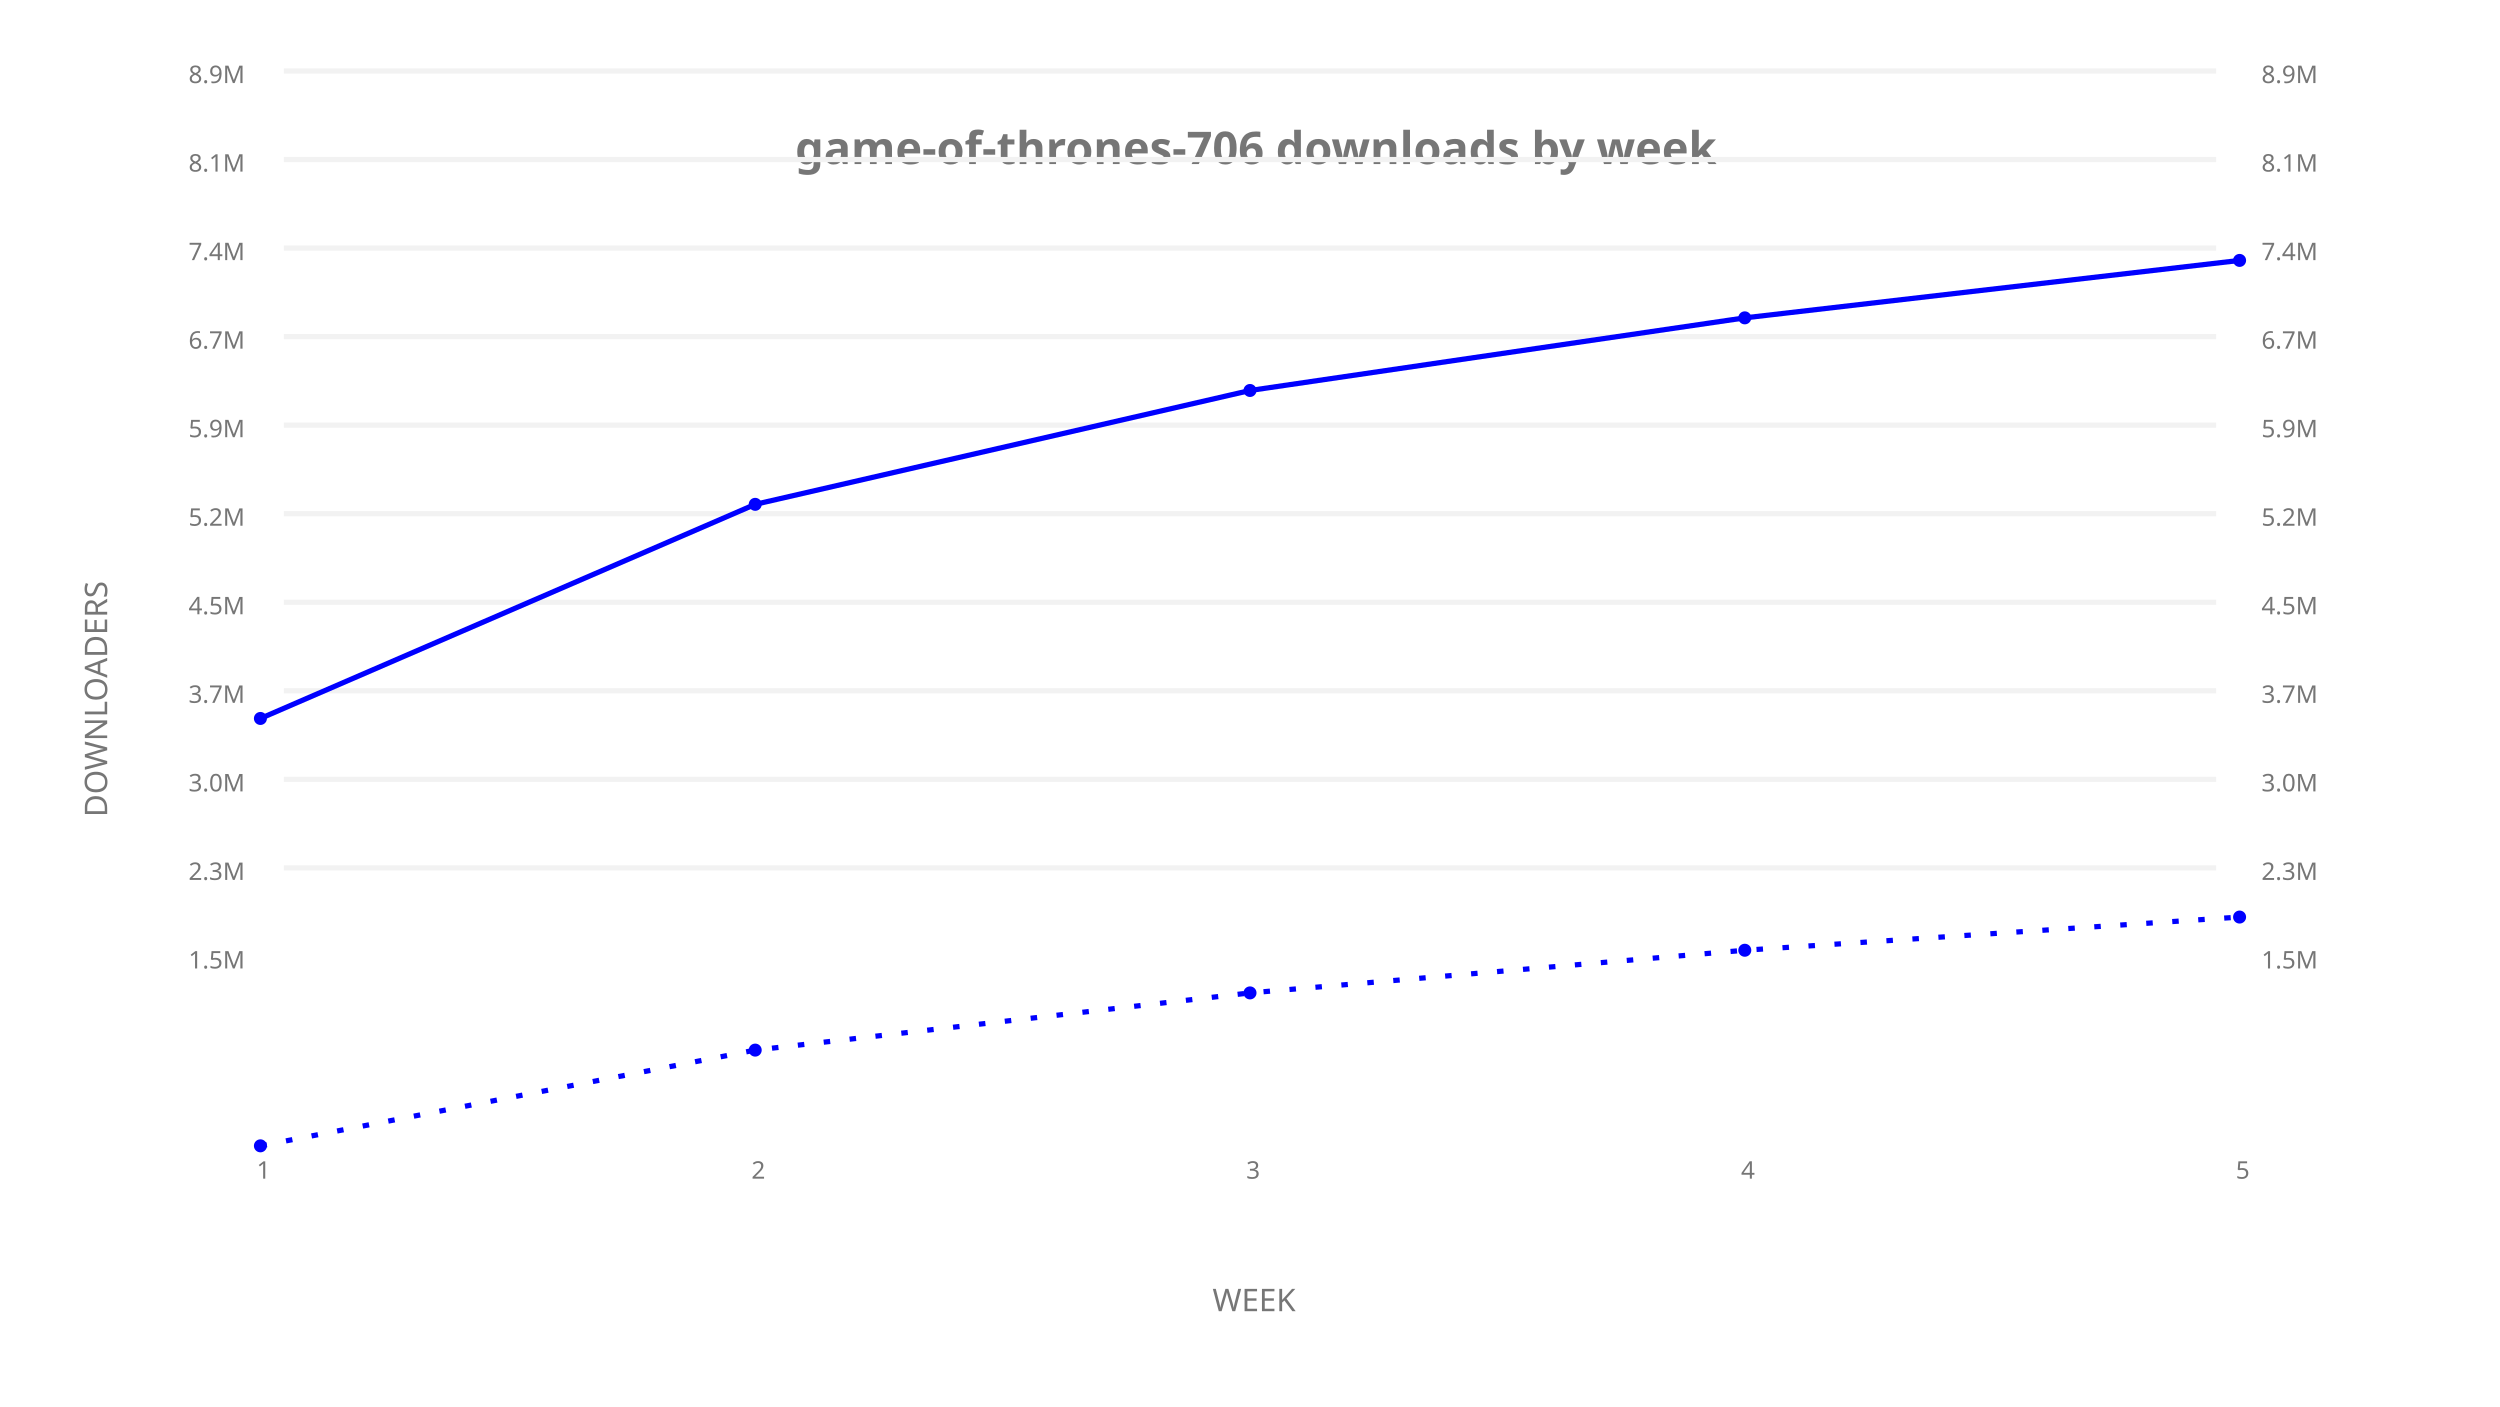
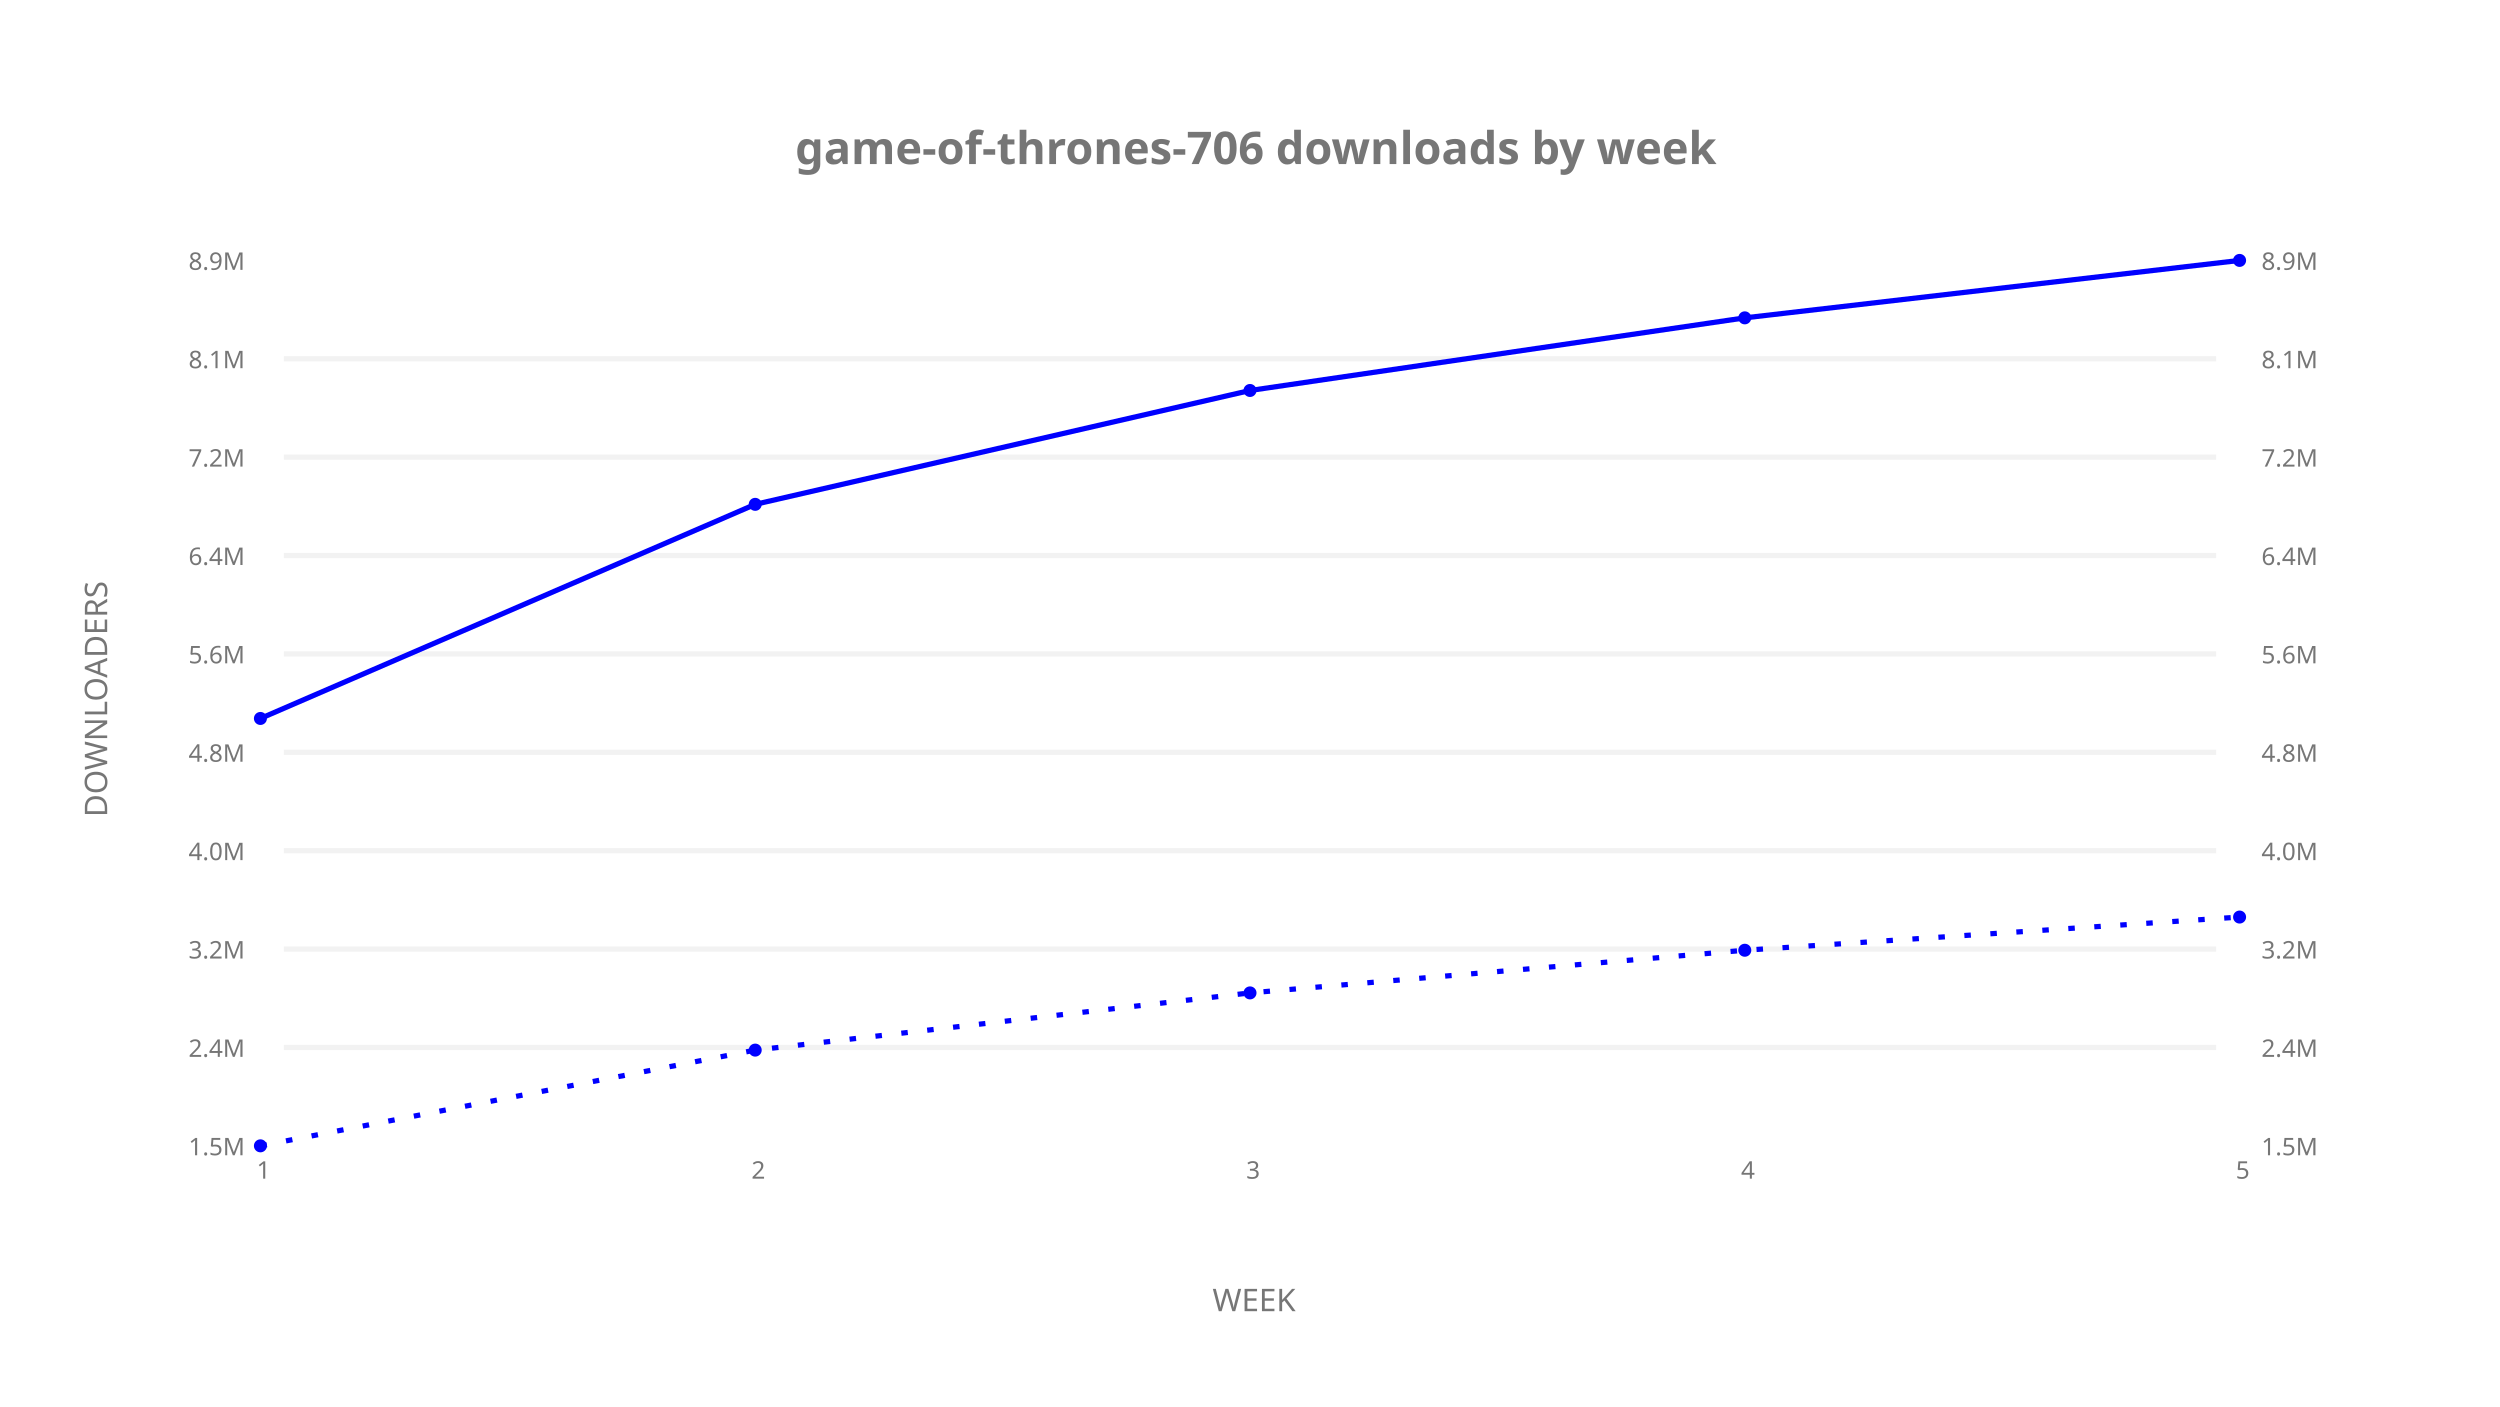
<svg xmlns="http://www.w3.org/2000/svg" xml:space="preserve" id="game-of-thrones-706-downloads-by-week-game-of-thrones-706-week" x="0px" y="0px" width="1920px" height="1080px" viewBox="0 0 1920 1080" enable-background="new 0 0 1920 1080" role="img">
  <g id="annotations">
    <text x="960" y="126" font-family="Atkinson Hyperlegible" font-size="26pt" text-anchor="middle" text-align="center" font-weight="600" font-style="normal" style="fill:rgb(118,118,118); fill-opacity:1; stroke:rgb(118,118,118); stroke-opacity:0; stroke-width:0.5"> game-of-thrones-706 downloads by week</text>
    <g id="axes-lines">
      <text x="960" y="1007" font-family="Atkinson Hyperlegible" font-size="18pt" text-anchor="middle" text-align="center" font-weight="500" font-style="normal" style="fill:rgb(118,118,118); fill-opacity:1; stroke:rgb(118,118,118); stroke-opacity:0; stroke-width:0.5"> WEEK</text>
      <text x="73" y="540" font-family="Atkinson Hyperlegible" font-size="18pt" text-anchor="middle" text-align="center" dominant-baseline="central" font-weight="500" font-style="normal" style="fill:rgb(118,118,118); fill-opacity:1; stroke:rgb(118,118,118); stroke-opacity:0; stroke-width:0.5" transform="rotate(-90,73,540)"> DOWNLOADERS</text>
    </g>
    <g id="tic-y-label-lines">
-       <line x1="218" y1="666.536" x2="1702" y2="666.536" style="fill:rgb(0,0,255); fill-opacity:0; stroke:rgb(242,242,242); stroke-opacity:1; stroke-width:4" />
-       <line x1="218" y1="598.536" x2="1702" y2="598.536" style="fill:rgb(0,0,255); fill-opacity:0; stroke:rgb(242,242,242); stroke-opacity:1; stroke-width:4" />
-       <line x1="218" y1="530.536" x2="1702" y2="530.536" style="fill:rgb(0,0,255); fill-opacity:0; stroke:rgb(242,242,242); stroke-opacity:1; stroke-width:4" />
-       <line x1="218" y1="462.536" x2="1702" y2="462.536" style="fill:rgb(0,0,255); fill-opacity:0; stroke:rgb(242,242,242); stroke-opacity:1; stroke-width:4" />
-       <line x1="218" y1="394.536" x2="1702" y2="394.536" style="fill:rgb(0,0,255); fill-opacity:0; stroke:rgb(242,242,242); stroke-opacity:1; stroke-width:4" />
-       <line x1="218" y1="326.536" x2="1702" y2="326.536" style="fill:rgb(0,0,255); fill-opacity:0; stroke:rgb(242,242,242); stroke-opacity:1; stroke-width:4" />
-       <line x1="218" y1="258.536" x2="1702" y2="258.536" style="fill:rgb(0,0,255); fill-opacity:0; stroke:rgb(242,242,242); stroke-opacity:1; stroke-width:4" />
-       <line x1="218" y1="190.536" x2="1702" y2="190.536" style="fill:rgb(0,0,255); fill-opacity:0; stroke:rgb(242,242,242); stroke-opacity:1; stroke-width:4" />
-       <line x1="218" y1="122.536" x2="1702" y2="122.536" style="fill:rgb(0,0,255); fill-opacity:0; stroke:rgb(242,242,242); stroke-opacity:1; stroke-width:4" />
-       <line x1="218" y1="54.536" x2="1702" y2="54.536" style="fill:rgb(0,0,255); fill-opacity:0; stroke:rgb(242,242,242); stroke-opacity:1; stroke-width:4" />
+       <line x1="218" y1="804.444" x2="1702" y2="804.444" style="fill:rgb(0,0,255); fill-opacity:0; stroke:rgb(242,242,242); stroke-opacity:1; stroke-width:4" />
+       <line x1="218" y1="728.889" x2="1702" y2="728.889" style="fill:rgb(0,0,255); fill-opacity:0; stroke:rgb(242,242,242); stroke-opacity:1; stroke-width:4" />
+       <line x1="218" y1="653.333" x2="1702" y2="653.333" style="fill:rgb(0,0,255); fill-opacity:0; stroke:rgb(242,242,242); stroke-opacity:1; stroke-width:4" />
+       <line x1="218" y1="577.778" x2="1702" y2="577.778" style="fill:rgb(0,0,255); fill-opacity:0; stroke:rgb(242,242,242); stroke-opacity:1; stroke-width:4" />
+       <line x1="218" y1="502.222" x2="1702" y2="502.222" style="fill:rgb(0,0,255); fill-opacity:0; stroke:rgb(242,242,242); stroke-opacity:1; stroke-width:4" />
+       <line x1="218" y1="426.667" x2="1702" y2="426.667" style="fill:rgb(0,0,255); fill-opacity:0; stroke:rgb(242,242,242); stroke-opacity:1; stroke-width:4" />
+       <line x1="218" y1="351.111" x2="1702" y2="351.111" style="fill:rgb(0,0,255); fill-opacity:0; stroke:rgb(242,242,242); stroke-opacity:1; stroke-width:4" />
+       <line x1="218" y1="275.556" x2="1702" y2="275.556" style="fill:rgb(0,0,255); fill-opacity:0; stroke:rgb(242,242,242); stroke-opacity:1; stroke-width:4" />
    </g>
    <g id="tic-x-labels">
      <text x="200" y="898" font-family="Atkinson Hyperlegible" font-size="14pt" text-anchor="middle" text-align="center" dominant-baseline="central" font-weight="400" font-style="normal" style="fill:rgb(118,118,118); fill-opacity:1; stroke:rgb(118,118,118); stroke-opacity:0; stroke-width:0.5"> 1</text>
      <text x="580" y="898" font-family="Atkinson Hyperlegible" font-size="14pt" text-anchor="middle" text-align="center" dominant-baseline="central" font-weight="400" font-style="normal" style="fill:rgb(118,118,118); fill-opacity:1; stroke:rgb(118,118,118); stroke-opacity:0; stroke-width:0.5"> 2</text>
      <text x="960" y="898" font-family="Atkinson Hyperlegible" font-size="14pt" text-anchor="middle" text-align="center" dominant-baseline="central" font-weight="400" font-style="normal" style="fill:rgb(118,118,118); fill-opacity:1; stroke:rgb(118,118,118); stroke-opacity:0; stroke-width:0.5"> 3</text>
      <text x="1340" y="898" font-family="Atkinson Hyperlegible" font-size="14pt" text-anchor="middle" text-align="center" dominant-baseline="central" font-weight="400" font-style="normal" style="fill:rgb(118,118,118); fill-opacity:1; stroke:rgb(118,118,118); stroke-opacity:0; stroke-width:0.5"> 4</text>
      <text x="1720" y="898" font-family="Atkinson Hyperlegible" font-size="14pt" text-anchor="middle" text-align="center" dominant-baseline="central" font-weight="400" font-style="normal" style="fill:rgb(118,118,118); fill-opacity:1; stroke:rgb(118,118,118); stroke-opacity:0; stroke-width:0.5"> 5</text>
    </g>
    <g id="tic-y-labels">
-       <text x="164" y="736.536" font-family="Atkinson Hyperlegible" font-size="14pt" text-anchor="middle" text-align="center" dominant-baseline="central" font-weight="400" font-style="normal" style="fill:rgb(118,118,118); fill-opacity:1; stroke:rgb(118,118,118); stroke-opacity:0; stroke-width:0.5"> 1.5M</text>
-       <text x="1756" y="736.536" font-family="Atkinson Hyperlegible" font-size="14pt" text-anchor="middle" text-align="center" dominant-baseline="central" font-weight="400" font-style="normal" style="fill:rgb(118,118,118); fill-opacity:1; stroke:rgb(118,118,118); stroke-opacity:0; stroke-width:0.5"> 1.5M</text>
-       <text x="164" y="668.536" font-family="Atkinson Hyperlegible" font-size="14pt" text-anchor="middle" text-align="center" dominant-baseline="central" font-weight="400" font-style="normal" style="fill:rgb(118,118,118); fill-opacity:1; stroke:rgb(118,118,118); stroke-opacity:0; stroke-width:0.5"> 2.3M</text>
-       <text x="1756" y="668.536" font-family="Atkinson Hyperlegible" font-size="14pt" text-anchor="middle" text-align="center" dominant-baseline="central" font-weight="400" font-style="normal" style="fill:rgb(118,118,118); fill-opacity:1; stroke:rgb(118,118,118); stroke-opacity:0; stroke-width:0.5"> 2.3M</text>
-       <text x="164" y="600.536" font-family="Atkinson Hyperlegible" font-size="14pt" text-anchor="middle" text-align="center" dominant-baseline="central" font-weight="400" font-style="normal" style="fill:rgb(118,118,118); fill-opacity:1; stroke:rgb(118,118,118); stroke-opacity:0; stroke-width:0.5"> 3.0M</text>
-       <text x="1756" y="600.536" font-family="Atkinson Hyperlegible" font-size="14pt" text-anchor="middle" text-align="center" dominant-baseline="central" font-weight="400" font-style="normal" style="fill:rgb(118,118,118); fill-opacity:1; stroke:rgb(118,118,118); stroke-opacity:0; stroke-width:0.5"> 3.0M</text>
-       <text x="164" y="532.536" font-family="Atkinson Hyperlegible" font-size="14pt" text-anchor="middle" text-align="center" dominant-baseline="central" font-weight="400" font-style="normal" style="fill:rgb(118,118,118); fill-opacity:1; stroke:rgb(118,118,118); stroke-opacity:0; stroke-width:0.5"> 3.7M</text>
-       <text x="1756" y="532.536" font-family="Atkinson Hyperlegible" font-size="14pt" text-anchor="middle" text-align="center" dominant-baseline="central" font-weight="400" font-style="normal" style="fill:rgb(118,118,118); fill-opacity:1; stroke:rgb(118,118,118); stroke-opacity:0; stroke-width:0.5"> 3.7M</text>
-       <text x="164" y="464.536" font-family="Atkinson Hyperlegible" font-size="14pt" text-anchor="middle" text-align="center" dominant-baseline="central" font-weight="400" font-style="normal" style="fill:rgb(118,118,118); fill-opacity:1; stroke:rgb(118,118,118); stroke-opacity:0; stroke-width:0.5"> 4.5M</text>
-       <text x="1756" y="464.536" font-family="Atkinson Hyperlegible" font-size="14pt" text-anchor="middle" text-align="center" dominant-baseline="central" font-weight="400" font-style="normal" style="fill:rgb(118,118,118); fill-opacity:1; stroke:rgb(118,118,118); stroke-opacity:0; stroke-width:0.5"> 4.5M</text>
-       <text x="164" y="396.536" font-family="Atkinson Hyperlegible" font-size="14pt" text-anchor="middle" text-align="center" dominant-baseline="central" font-weight="400" font-style="normal" style="fill:rgb(118,118,118); fill-opacity:1; stroke:rgb(118,118,118); stroke-opacity:0; stroke-width:0.5"> 5.2M</text>
-       <text x="1756" y="396.536" font-family="Atkinson Hyperlegible" font-size="14pt" text-anchor="middle" text-align="center" dominant-baseline="central" font-weight="400" font-style="normal" style="fill:rgb(118,118,118); fill-opacity:1; stroke:rgb(118,118,118); stroke-opacity:0; stroke-width:0.5"> 5.2M</text>
-       <text x="164" y="328.536" font-family="Atkinson Hyperlegible" font-size="14pt" text-anchor="middle" text-align="center" dominant-baseline="central" font-weight="400" font-style="normal" style="fill:rgb(118,118,118); fill-opacity:1; stroke:rgb(118,118,118); stroke-opacity:0; stroke-width:0.5"> 5.9M</text>
-       <text x="1756" y="328.536" font-family="Atkinson Hyperlegible" font-size="14pt" text-anchor="middle" text-align="center" dominant-baseline="central" font-weight="400" font-style="normal" style="fill:rgb(118,118,118); fill-opacity:1; stroke:rgb(118,118,118); stroke-opacity:0; stroke-width:0.5"> 5.9M</text>
-       <text x="164" y="260.536" font-family="Atkinson Hyperlegible" font-size="14pt" text-anchor="middle" text-align="center" dominant-baseline="central" font-weight="400" font-style="normal" style="fill:rgb(118,118,118); fill-opacity:1; stroke:rgb(118,118,118); stroke-opacity:0; stroke-width:0.5"> 6.7M</text>
-       <text x="1756" y="260.536" font-family="Atkinson Hyperlegible" font-size="14pt" text-anchor="middle" text-align="center" dominant-baseline="central" font-weight="400" font-style="normal" style="fill:rgb(118,118,118); fill-opacity:1; stroke:rgb(118,118,118); stroke-opacity:0; stroke-width:0.5"> 6.7M</text>
-       <text x="164" y="192.536" font-family="Atkinson Hyperlegible" font-size="14pt" text-anchor="middle" text-align="center" dominant-baseline="central" font-weight="400" font-style="normal" style="fill:rgb(118,118,118); fill-opacity:1; stroke:rgb(118,118,118); stroke-opacity:0; stroke-width:0.5"> 7.4M</text>
-       <text x="1756" y="192.536" font-family="Atkinson Hyperlegible" font-size="14pt" text-anchor="middle" text-align="center" dominant-baseline="central" font-weight="400" font-style="normal" style="fill:rgb(118,118,118); fill-opacity:1; stroke:rgb(118,118,118); stroke-opacity:0; stroke-width:0.5"> 7.4M</text>
-       <text x="164" y="124.536" font-family="Atkinson Hyperlegible" font-size="14pt" text-anchor="middle" text-align="center" dominant-baseline="central" font-weight="400" font-style="normal" style="fill:rgb(118,118,118); fill-opacity:1; stroke:rgb(118,118,118); stroke-opacity:0; stroke-width:0.5"> 8.1M</text>
-       <text x="1756" y="124.536" font-family="Atkinson Hyperlegible" font-size="14pt" text-anchor="middle" text-align="center" dominant-baseline="central" font-weight="400" font-style="normal" style="fill:rgb(118,118,118); fill-opacity:1; stroke:rgb(118,118,118); stroke-opacity:0; stroke-width:0.5"> 8.1M</text>
-       <text x="164" y="56.536" font-family="Atkinson Hyperlegible" font-size="14pt" text-anchor="middle" text-align="center" dominant-baseline="central" font-weight="400" font-style="normal" style="fill:rgb(118,118,118); fill-opacity:1; stroke:rgb(118,118,118); stroke-opacity:0; stroke-width:0.5"> 8.9M</text>
-       <text x="1756" y="56.536" font-family="Atkinson Hyperlegible" font-size="14pt" text-anchor="middle" text-align="center" dominant-baseline="central" font-weight="400" font-style="normal" style="fill:rgb(118,118,118); fill-opacity:1; stroke:rgb(118,118,118); stroke-opacity:0; stroke-width:0.5"> 8.9M</text>
+       <text x="164" y="880" font-family="Atkinson Hyperlegible" font-size="14pt" text-anchor="middle" text-align="center" dominant-baseline="central" font-weight="400" font-style="normal" style="fill:rgb(118,118,118); fill-opacity:1; stroke:rgb(118,118,118); stroke-opacity:0; stroke-width:0.5"> 1.5M</text>
+       <text x="1756" y="880" font-family="Atkinson Hyperlegible" font-size="14pt" text-anchor="middle" text-align="center" dominant-baseline="central" font-weight="400" font-style="normal" style="fill:rgb(118,118,118); fill-opacity:1; stroke:rgb(118,118,118); stroke-opacity:0; stroke-width:0.5"> 1.5M</text>
+       <text x="164" y="804.444" font-family="Atkinson Hyperlegible" font-size="14pt" text-anchor="middle" text-align="center" dominant-baseline="central" font-weight="400" font-style="normal" style="fill:rgb(118,118,118); fill-opacity:1; stroke:rgb(118,118,118); stroke-opacity:0; stroke-width:0.5"> 2.4M</text>
+       <text x="1756" y="804.444" font-family="Atkinson Hyperlegible" font-size="14pt" text-anchor="middle" text-align="center" dominant-baseline="central" font-weight="400" font-style="normal" style="fill:rgb(118,118,118); fill-opacity:1; stroke:rgb(118,118,118); stroke-opacity:0; stroke-width:0.5"> 2.4M</text>
+       <text x="164" y="728.889" font-family="Atkinson Hyperlegible" font-size="14pt" text-anchor="middle" text-align="center" dominant-baseline="central" font-weight="400" font-style="normal" style="fill:rgb(118,118,118); fill-opacity:1; stroke:rgb(118,118,118); stroke-opacity:0; stroke-width:0.5"> 3.2M</text>
+       <text x="1756" y="728.889" font-family="Atkinson Hyperlegible" font-size="14pt" text-anchor="middle" text-align="center" dominant-baseline="central" font-weight="400" font-style="normal" style="fill:rgb(118,118,118); fill-opacity:1; stroke:rgb(118,118,118); stroke-opacity:0; stroke-width:0.5"> 3.2M</text>
+       <text x="164" y="653.333" font-family="Atkinson Hyperlegible" font-size="14pt" text-anchor="middle" text-align="center" dominant-baseline="central" font-weight="400" font-style="normal" style="fill:rgb(118,118,118); fill-opacity:1; stroke:rgb(118,118,118); stroke-opacity:0; stroke-width:0.5"> 4.0M</text>
+       <text x="1756" y="653.333" font-family="Atkinson Hyperlegible" font-size="14pt" text-anchor="middle" text-align="center" dominant-baseline="central" font-weight="400" font-style="normal" style="fill:rgb(118,118,118); fill-opacity:1; stroke:rgb(118,118,118); stroke-opacity:0; stroke-width:0.5"> 4.0M</text>
+       <text x="164" y="577.778" font-family="Atkinson Hyperlegible" font-size="14pt" text-anchor="middle" text-align="center" dominant-baseline="central" font-weight="400" font-style="normal" style="fill:rgb(118,118,118); fill-opacity:1; stroke:rgb(118,118,118); stroke-opacity:0; stroke-width:0.5"> 4.8M</text>
+       <text x="1756" y="577.778" font-family="Atkinson Hyperlegible" font-size="14pt" text-anchor="middle" text-align="center" dominant-baseline="central" font-weight="400" font-style="normal" style="fill:rgb(118,118,118); fill-opacity:1; stroke:rgb(118,118,118); stroke-opacity:0; stroke-width:0.5"> 4.8M</text>
+       <text x="164" y="502.222" font-family="Atkinson Hyperlegible" font-size="14pt" text-anchor="middle" text-align="center" dominant-baseline="central" font-weight="400" font-style="normal" style="fill:rgb(118,118,118); fill-opacity:1; stroke:rgb(118,118,118); stroke-opacity:0; stroke-width:0.5"> 5.6M</text>
+       <text x="1756" y="502.222" font-family="Atkinson Hyperlegible" font-size="14pt" text-anchor="middle" text-align="center" dominant-baseline="central" font-weight="400" font-style="normal" style="fill:rgb(118,118,118); fill-opacity:1; stroke:rgb(118,118,118); stroke-opacity:0; stroke-width:0.5"> 5.6M</text>
+       <text x="164" y="426.667" font-family="Atkinson Hyperlegible" font-size="14pt" text-anchor="middle" text-align="center" dominant-baseline="central" font-weight="400" font-style="normal" style="fill:rgb(118,118,118); fill-opacity:1; stroke:rgb(118,118,118); stroke-opacity:0; stroke-width:0.5"> 6.4M</text>
+       <text x="1756" y="426.667" font-family="Atkinson Hyperlegible" font-size="14pt" text-anchor="middle" text-align="center" dominant-baseline="central" font-weight="400" font-style="normal" style="fill:rgb(118,118,118); fill-opacity:1; stroke:rgb(118,118,118); stroke-opacity:0; stroke-width:0.5"> 6.4M</text>
+       <text x="164" y="351.111" font-family="Atkinson Hyperlegible" font-size="14pt" text-anchor="middle" text-align="center" dominant-baseline="central" font-weight="400" font-style="normal" style="fill:rgb(118,118,118); fill-opacity:1; stroke:rgb(118,118,118); stroke-opacity:0; stroke-width:0.5"> 7.2M</text>
+       <text x="1756" y="351.111" font-family="Atkinson Hyperlegible" font-size="14pt" text-anchor="middle" text-align="center" dominant-baseline="central" font-weight="400" font-style="normal" style="fill:rgb(118,118,118); fill-opacity:1; stroke:rgb(118,118,118); stroke-opacity:0; stroke-width:0.5"> 7.2M</text>
+       <text x="164" y="275.556" font-family="Atkinson Hyperlegible" font-size="14pt" text-anchor="middle" text-align="center" dominant-baseline="central" font-weight="400" font-style="normal" style="fill:rgb(118,118,118); fill-opacity:1; stroke:rgb(118,118,118); stroke-opacity:0; stroke-width:0.5"> 8.1M</text>
+       <text x="1756" y="275.556" font-family="Atkinson Hyperlegible" font-size="14pt" text-anchor="middle" text-align="center" dominant-baseline="central" font-weight="400" font-style="normal" style="fill:rgb(118,118,118); fill-opacity:1; stroke:rgb(118,118,118); stroke-opacity:0; stroke-width:0.5"> 8.1M</text>
+       <text x="164" y="200" font-family="Atkinson Hyperlegible" font-size="14pt" text-anchor="middle" text-align="center" dominant-baseline="central" font-weight="400" font-style="normal" style="fill:rgb(118,118,118); fill-opacity:1; stroke:rgb(118,118,118); stroke-opacity:0; stroke-width:0.5"> 8.9M</text>
+       <text x="1756" y="200" font-family="Atkinson Hyperlegible" font-size="14pt" text-anchor="middle" text-align="center" dominant-baseline="central" font-weight="400" font-style="normal" style="fill:rgb(118,118,118); fill-opacity:1; stroke:rgb(118,118,118); stroke-opacity:0; stroke-width:0.5"> 8.9M</text>
    </g>
  </g>
  <g id="polyline-game-of-thrones-706 downloads by week">
    <polyline points="200,551.775 580,387.338 960,299.889 1340,244.11 1720,200 " style="fill:rgb(0,0,255); fill-opacity:0; stroke:rgb(0,0,255); stroke-opacity:1; stroke-width:4" />
  </g>
  <g id="markers-game-of-thrones-706 downloads by week">
    <circle cx="200" cy="551.775" r="5" style="fill:rgb(0,0,255); fill-opacity:1; stroke:rgb(0,0,255); stroke-opacity:0; stroke-width:4">
</circle>
    <circle cx="580" cy="387.338" r="5" style="fill:rgb(0,0,255); fill-opacity:1; stroke:rgb(0,0,255); stroke-opacity:0; stroke-width:4">
</circle>
    <circle cx="960" cy="299.889" r="5" style="fill:rgb(0,0,255); fill-opacity:1; stroke:rgb(0,0,255); stroke-opacity:0; stroke-width:4">
</circle>
    <circle cx="1340" cy="244.11" r="5" style="fill:rgb(0,0,255); fill-opacity:1; stroke:rgb(0,0,255); stroke-opacity:0; stroke-width:4">
</circle>
    <circle cx="1720" cy="200" r="5" style="fill:rgb(0,0,255); fill-opacity:1; stroke:rgb(0,0,255); stroke-opacity:0; stroke-width:4">
</circle>
  </g>
  <g id="polyline-game-of-thrones-706 downloads by week uploaders">
    <polyline points="200,880 580,806.485 960,762.547 1340,729.791 1720,704.299 " stroke-dasharray="5 15" style="fill:rgb(0,0,255); fill-opacity:0; stroke:rgb(0,0,255); stroke-opacity:1; stroke-width:4" />
  </g>
  <g id="markers-game-of-thrones-706 downloads by week uploaders">
    <circle cx="200" cy="880" r="5" style="fill:rgb(0,0,255); fill-opacity:1; stroke:rgb(0,0,255); stroke-opacity:0; stroke-width:4">
</circle>
    <circle cx="580" cy="806.485" r="5" style="fill:rgb(0,0,255); fill-opacity:1; stroke:rgb(0,0,255); stroke-opacity:0; stroke-width:4">
</circle>
    <circle cx="960" cy="762.547" r="5" style="fill:rgb(0,0,255); fill-opacity:1; stroke:rgb(0,0,255); stroke-opacity:0; stroke-width:4">
</circle>
    <circle cx="1340" cy="729.791" r="5" style="fill:rgb(0,0,255); fill-opacity:1; stroke:rgb(0,0,255); stroke-opacity:0; stroke-width:4">
</circle>
    <circle cx="1720" cy="704.299" r="5" style="fill:rgb(0,0,255); fill-opacity:1; stroke:rgb(0,0,255); stroke-opacity:0; stroke-width:4">
</circle>
  </g>
</svg>
